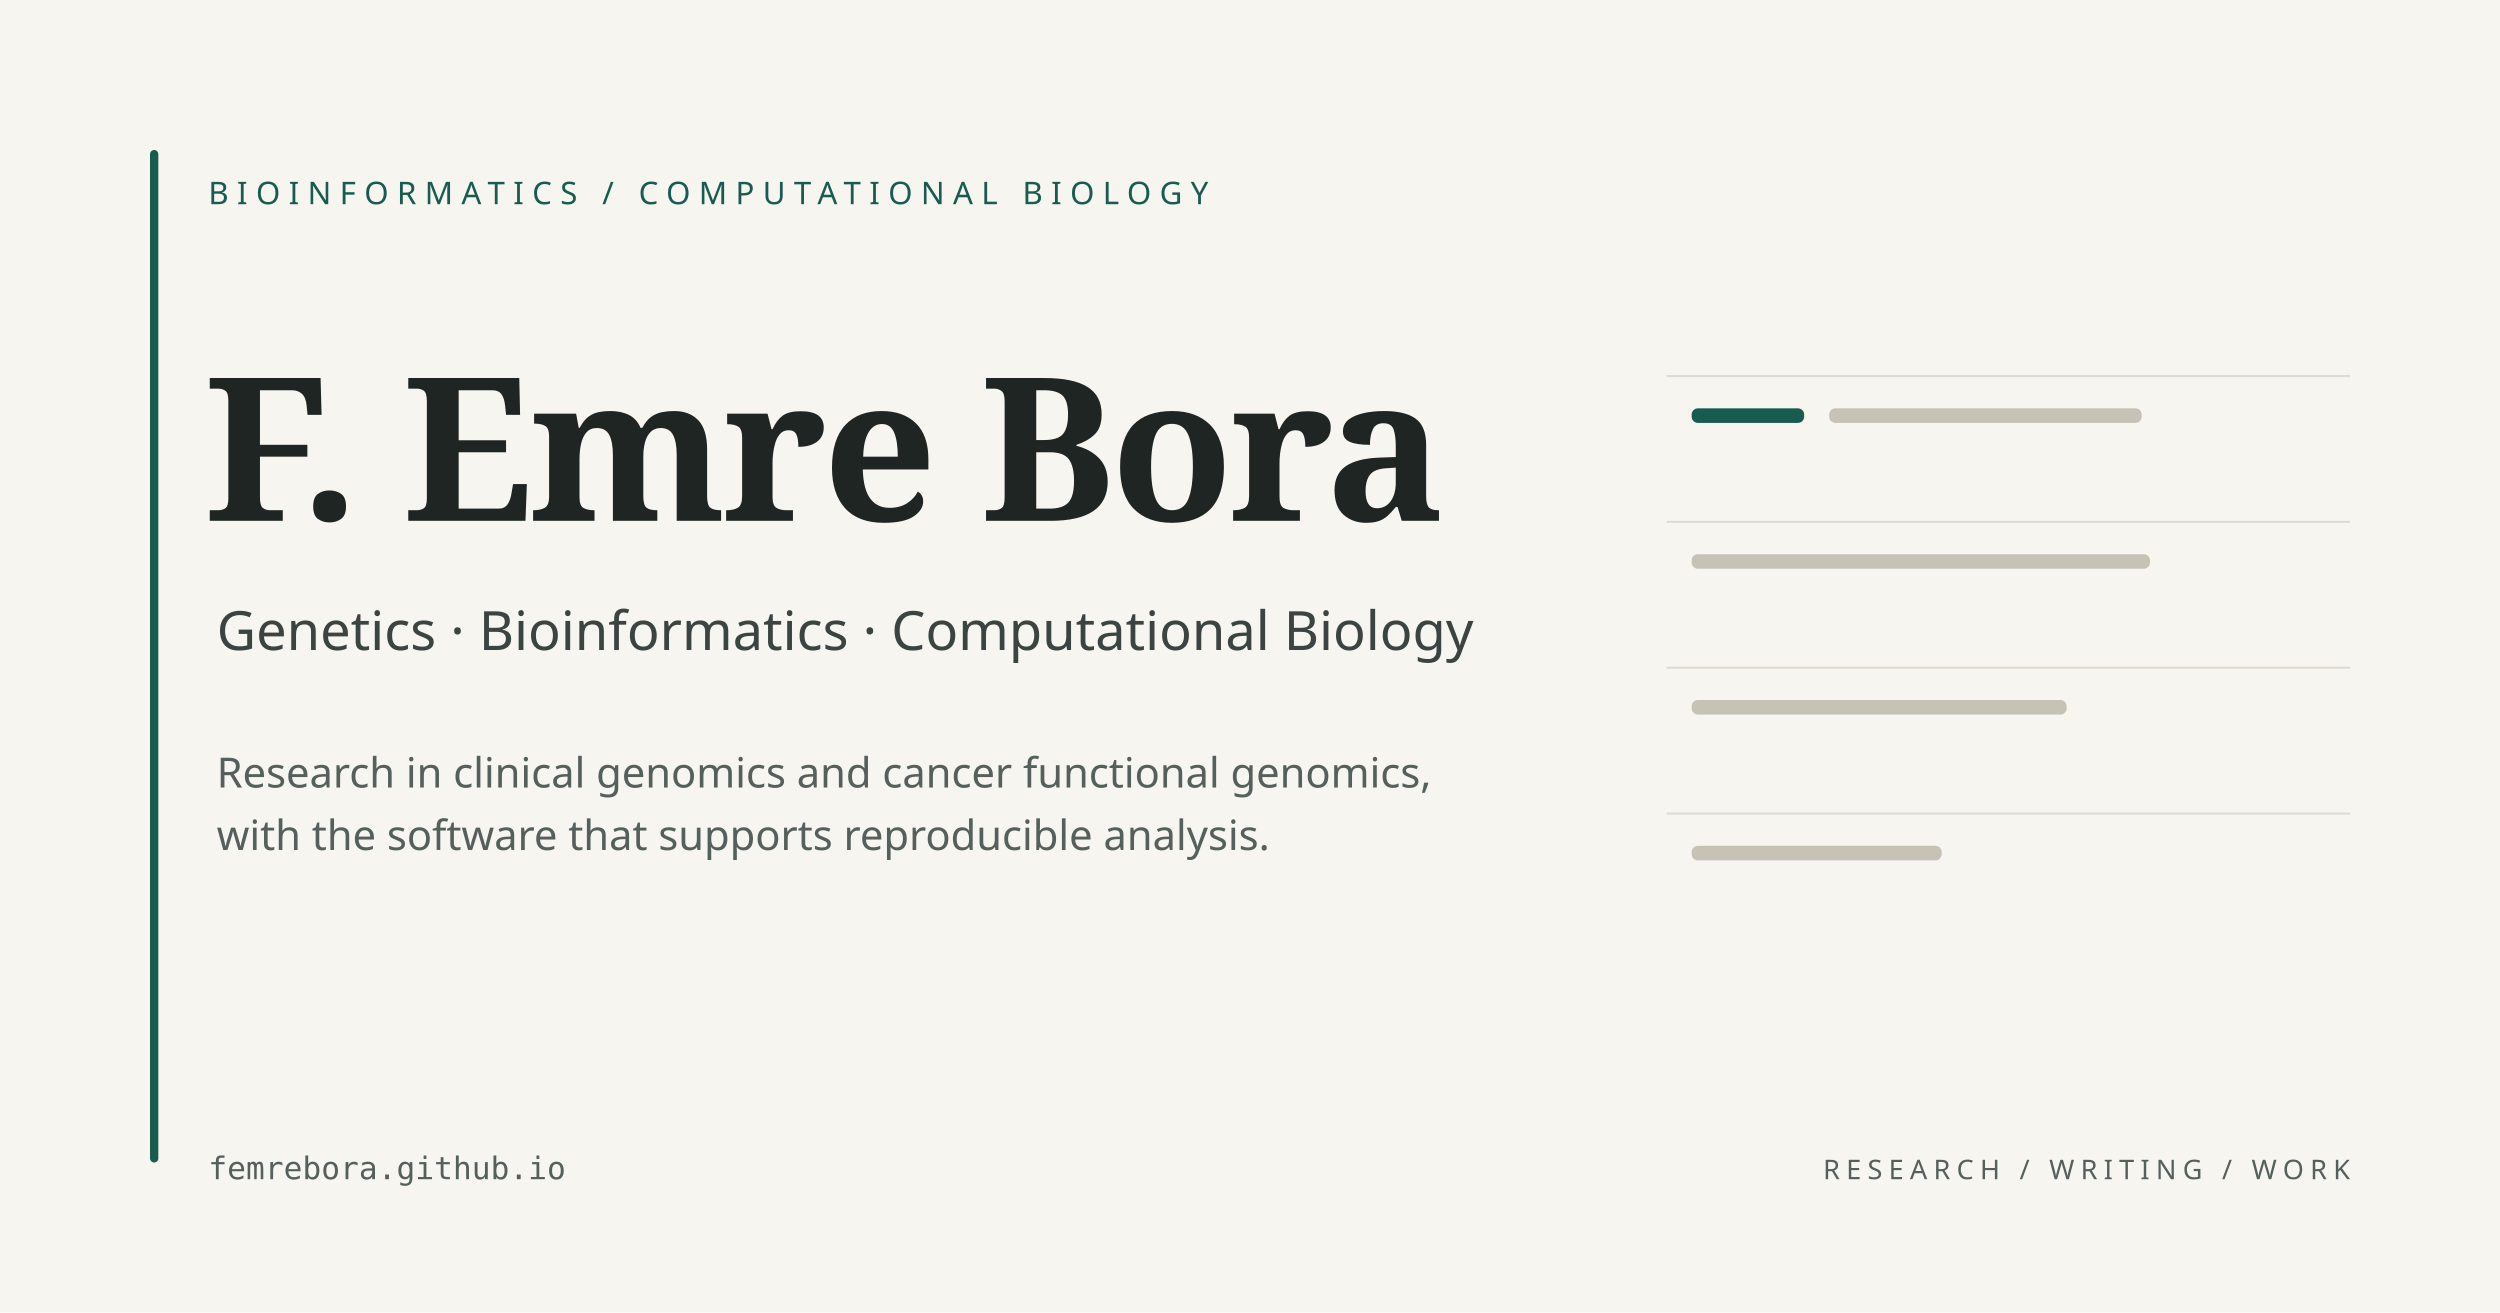
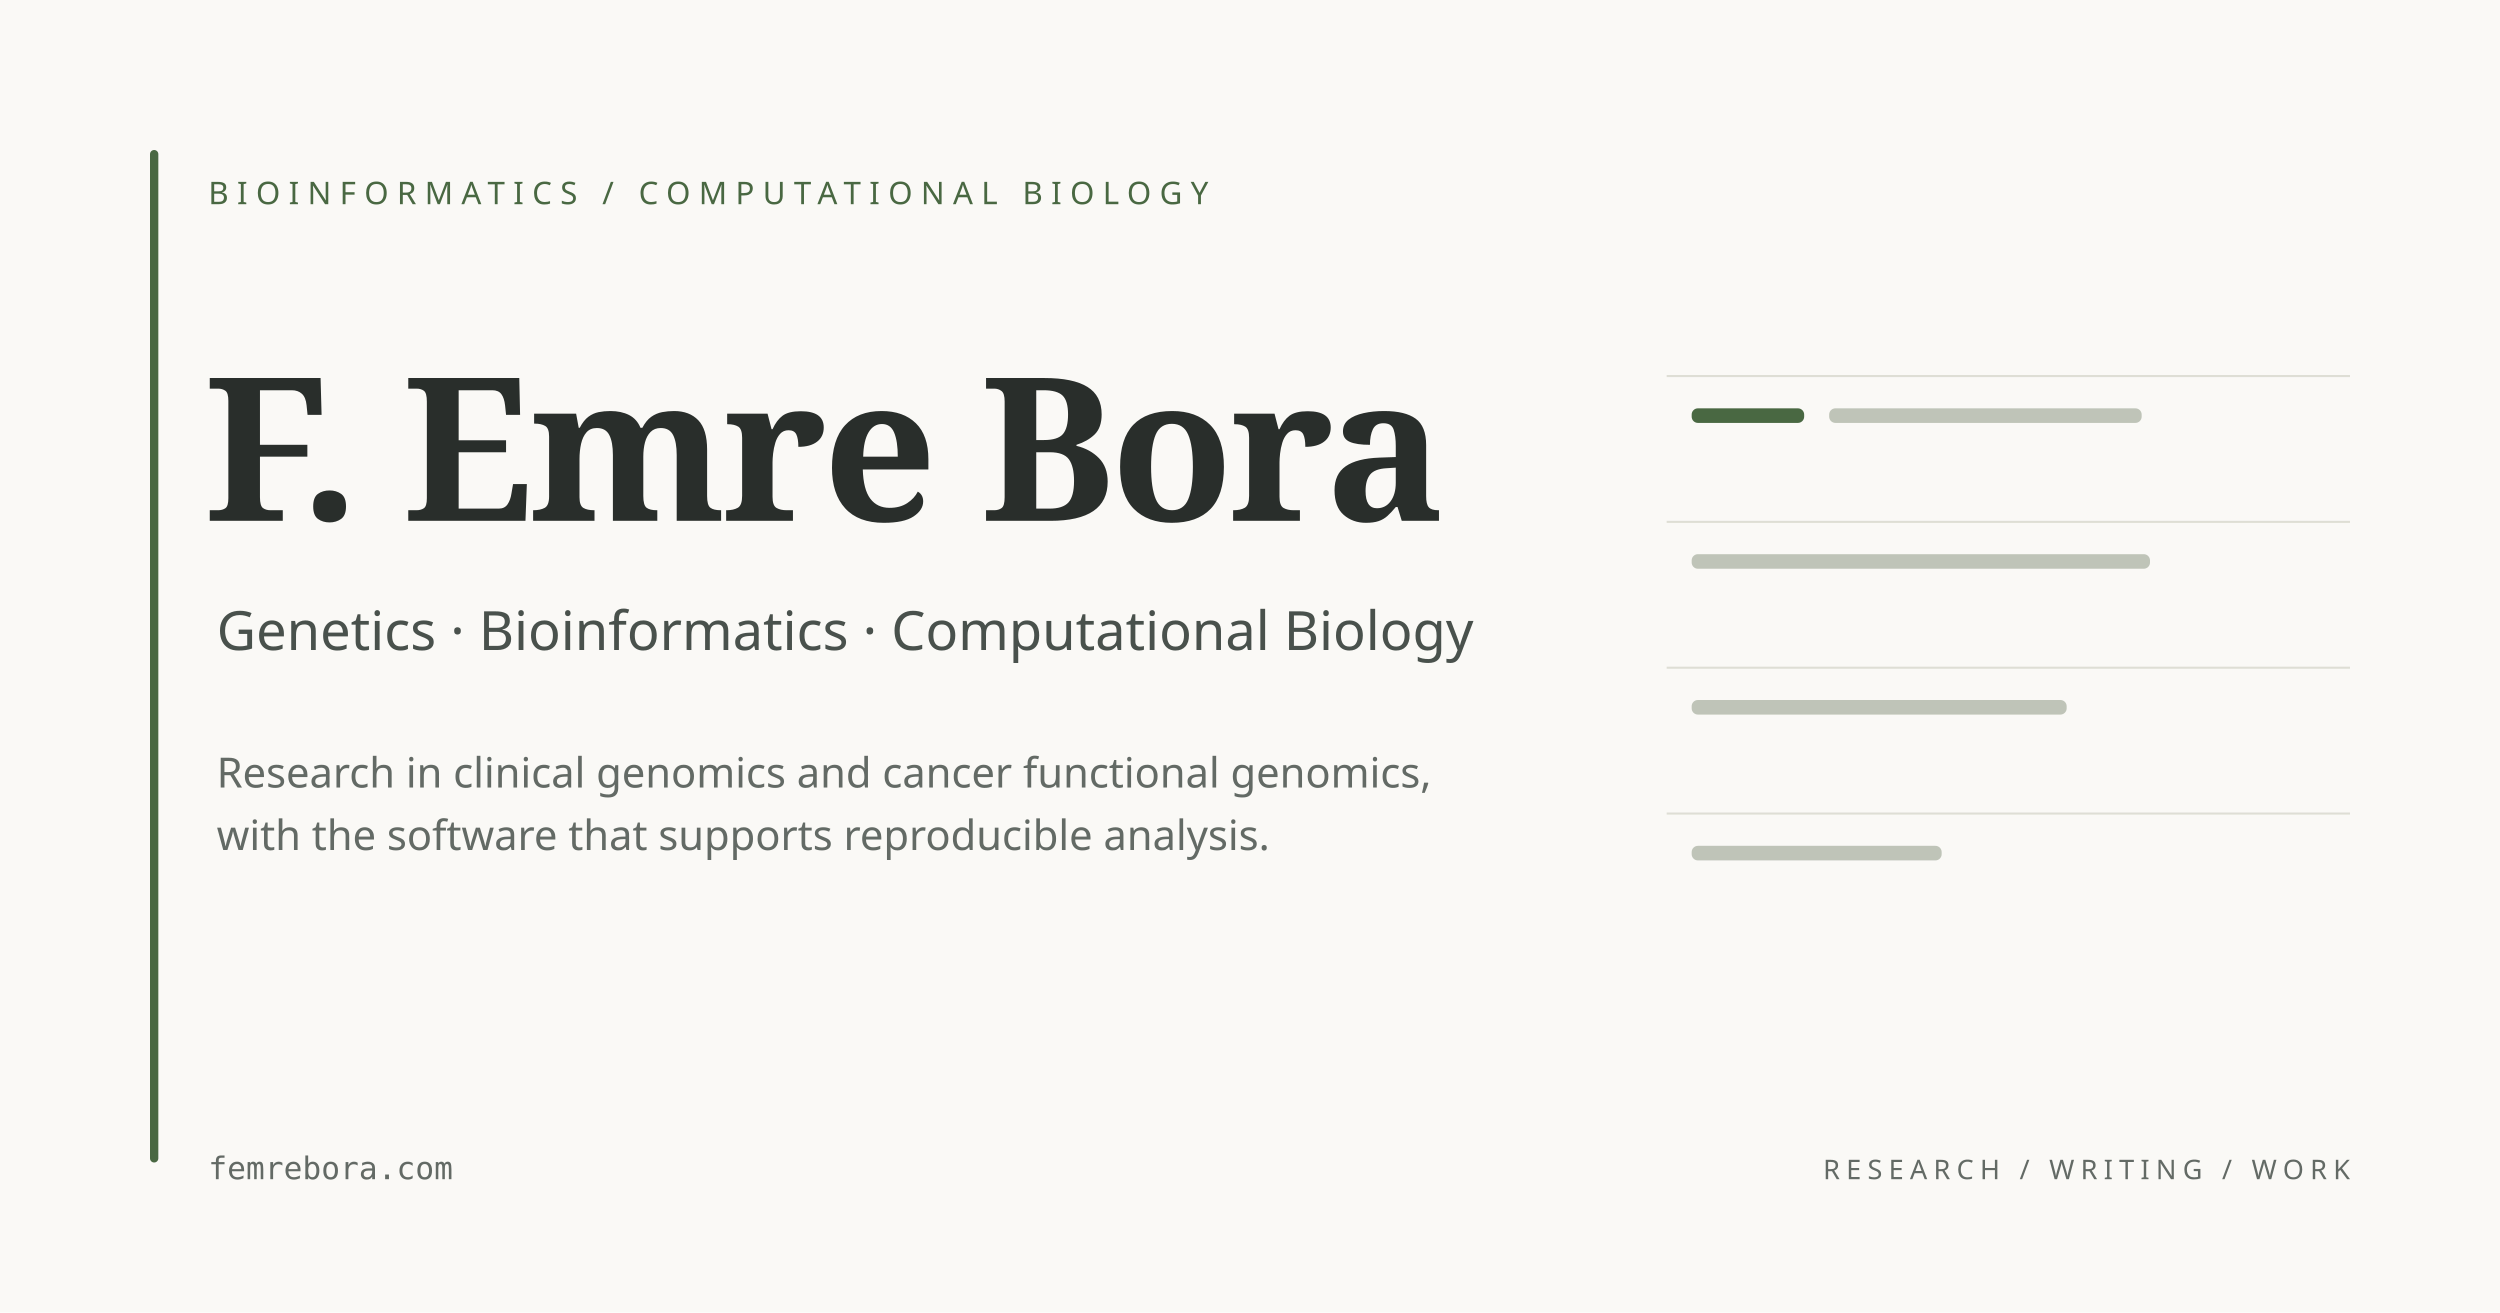
<svg xmlns="http://www.w3.org/2000/svg" width="1200" height="630" viewBox="0 0 1200 630">
-   <rect width="1200" height="630" fill="#F7F5F0" />
-   <rect x="72" y="72" width="4" height="486" rx="2" fill="#185C50" />
-   <text x="100" y="98" font-family="sans-serif" font-size="15" letter-spacing="4" fill="#185C50">BIOINFORMATICS / COMPUTATIONAL BIOLOGY</text>
-   <text x="98" y="250" font-family="Georgia, serif" font-size="96" font-weight="600" letter-spacing="-2" fill="#1E2523">F. Emre Bora</text>
-   <text x="104" y="312" font-family="sans-serif" font-size="26" fill="#3C4441">Genetics · Bioinformatics · Computational Biology</text>
-   <text x="104" y="378" font-family="sans-serif" font-size="20" fill="#555F5B">Research in clinical genomics and cancer functional genomics,</text>
-   <text x="104" y="408" font-family="sans-serif" font-size="20" fill="#555F5B">with the software that supports reproducible analysis.</text>
+   <rect width="1200" height="630" fill="#FAF9F6" />
+   <rect x="72" y="72" width="4" height="486" rx="2" fill="#496842" />
+   <text x="100" y="98" font-family="sans-serif" font-size="15" letter-spacing="4" fill="#496842">BIOINFORMATICS / COMPUTATIONAL BIOLOGY</text>
+   <text x="98" y="250" font-family="Georgia, serif" font-size="96" font-weight="600" letter-spacing="-2" fill="#292E2B">F. Emre Bora</text>
+   <text x="104" y="312" font-family="sans-serif" font-size="26" fill="#49514c">Genetics · Bioinformatics · Computational Biology</text>
+   <text x="104" y="378" font-family="sans-serif" font-size="20" fill="#636a65">Research in clinical genomics and cancer functional genomics,</text>
+   <text x="104" y="408" font-family="sans-serif" font-size="20" fill="#636a65">with the software that supports reproducible analysis.</text>
  <g>
-     <rect x="800" y="180" width="328" height="1" fill="#DDDCD3" />
-     <rect x="800" y="250" width="328" height="1" fill="#DDDCD3" />
-     <rect x="800" y="320" width="328" height="1" fill="#DDDCD3" />
-     <rect x="800" y="390" width="328" height="1" fill="#DDDCD3" />
-     <rect x="812" y="196" width="54" height="7" rx="3" fill="#185C50" />
-     <rect x="878" y="196" width="150" height="7" rx="3" fill="#C6C3B6" />
-     <rect x="812" y="266" width="220" height="7" rx="3" fill="#C6C3B6" />
-     <rect x="812" y="336" width="180" height="7" rx="3" fill="#C6C3B6" />
-     <rect x="812" y="406" width="120" height="7" rx="3" fill="#C6C3B6" />
+     <rect x="800" y="180" width="328" height="1" fill="#DEDED5" />
+     <rect x="800" y="250" width="328" height="1" fill="#DEDED5" />
+     <rect x="800" y="320" width="328" height="1" fill="#DEDED5" />
+     <rect x="800" y="390" width="328" height="1" fill="#DEDED5" />
+     <rect x="812" y="196" width="54" height="7" rx="3" fill="#496842" />
+     <rect x="878" y="196" width="150" height="7" rx="3" fill="#BFC4B8" />
+     <rect x="812" y="266" width="220" height="7" rx="3" fill="#BFC4B8" />
+     <rect x="812" y="336" width="180" height="7" rx="3" fill="#BFC4B8" />
+     <rect x="812" y="406" width="120" height="7" rx="3" fill="#BFC4B8" />
  </g>
-   <text x="100" y="566" font-family="monospace" font-size="15" fill="#555F5B">femrebora.github.io</text>
-   <text x="1128" y="566" text-anchor="end" font-family="sans-serif" font-size="13" letter-spacing="3" fill="#555F5B">RESEARCH / WRITING / WORK</text>
+   <text x="100" y="566" font-family="monospace" font-size="15" fill="#636a65">femrebora.com</text>
+   <text x="1128" y="566" text-anchor="end" font-family="sans-serif" font-size="13" letter-spacing="3" fill="#636a65">RESEARCH / WRITING / WORK</text>
</svg>
